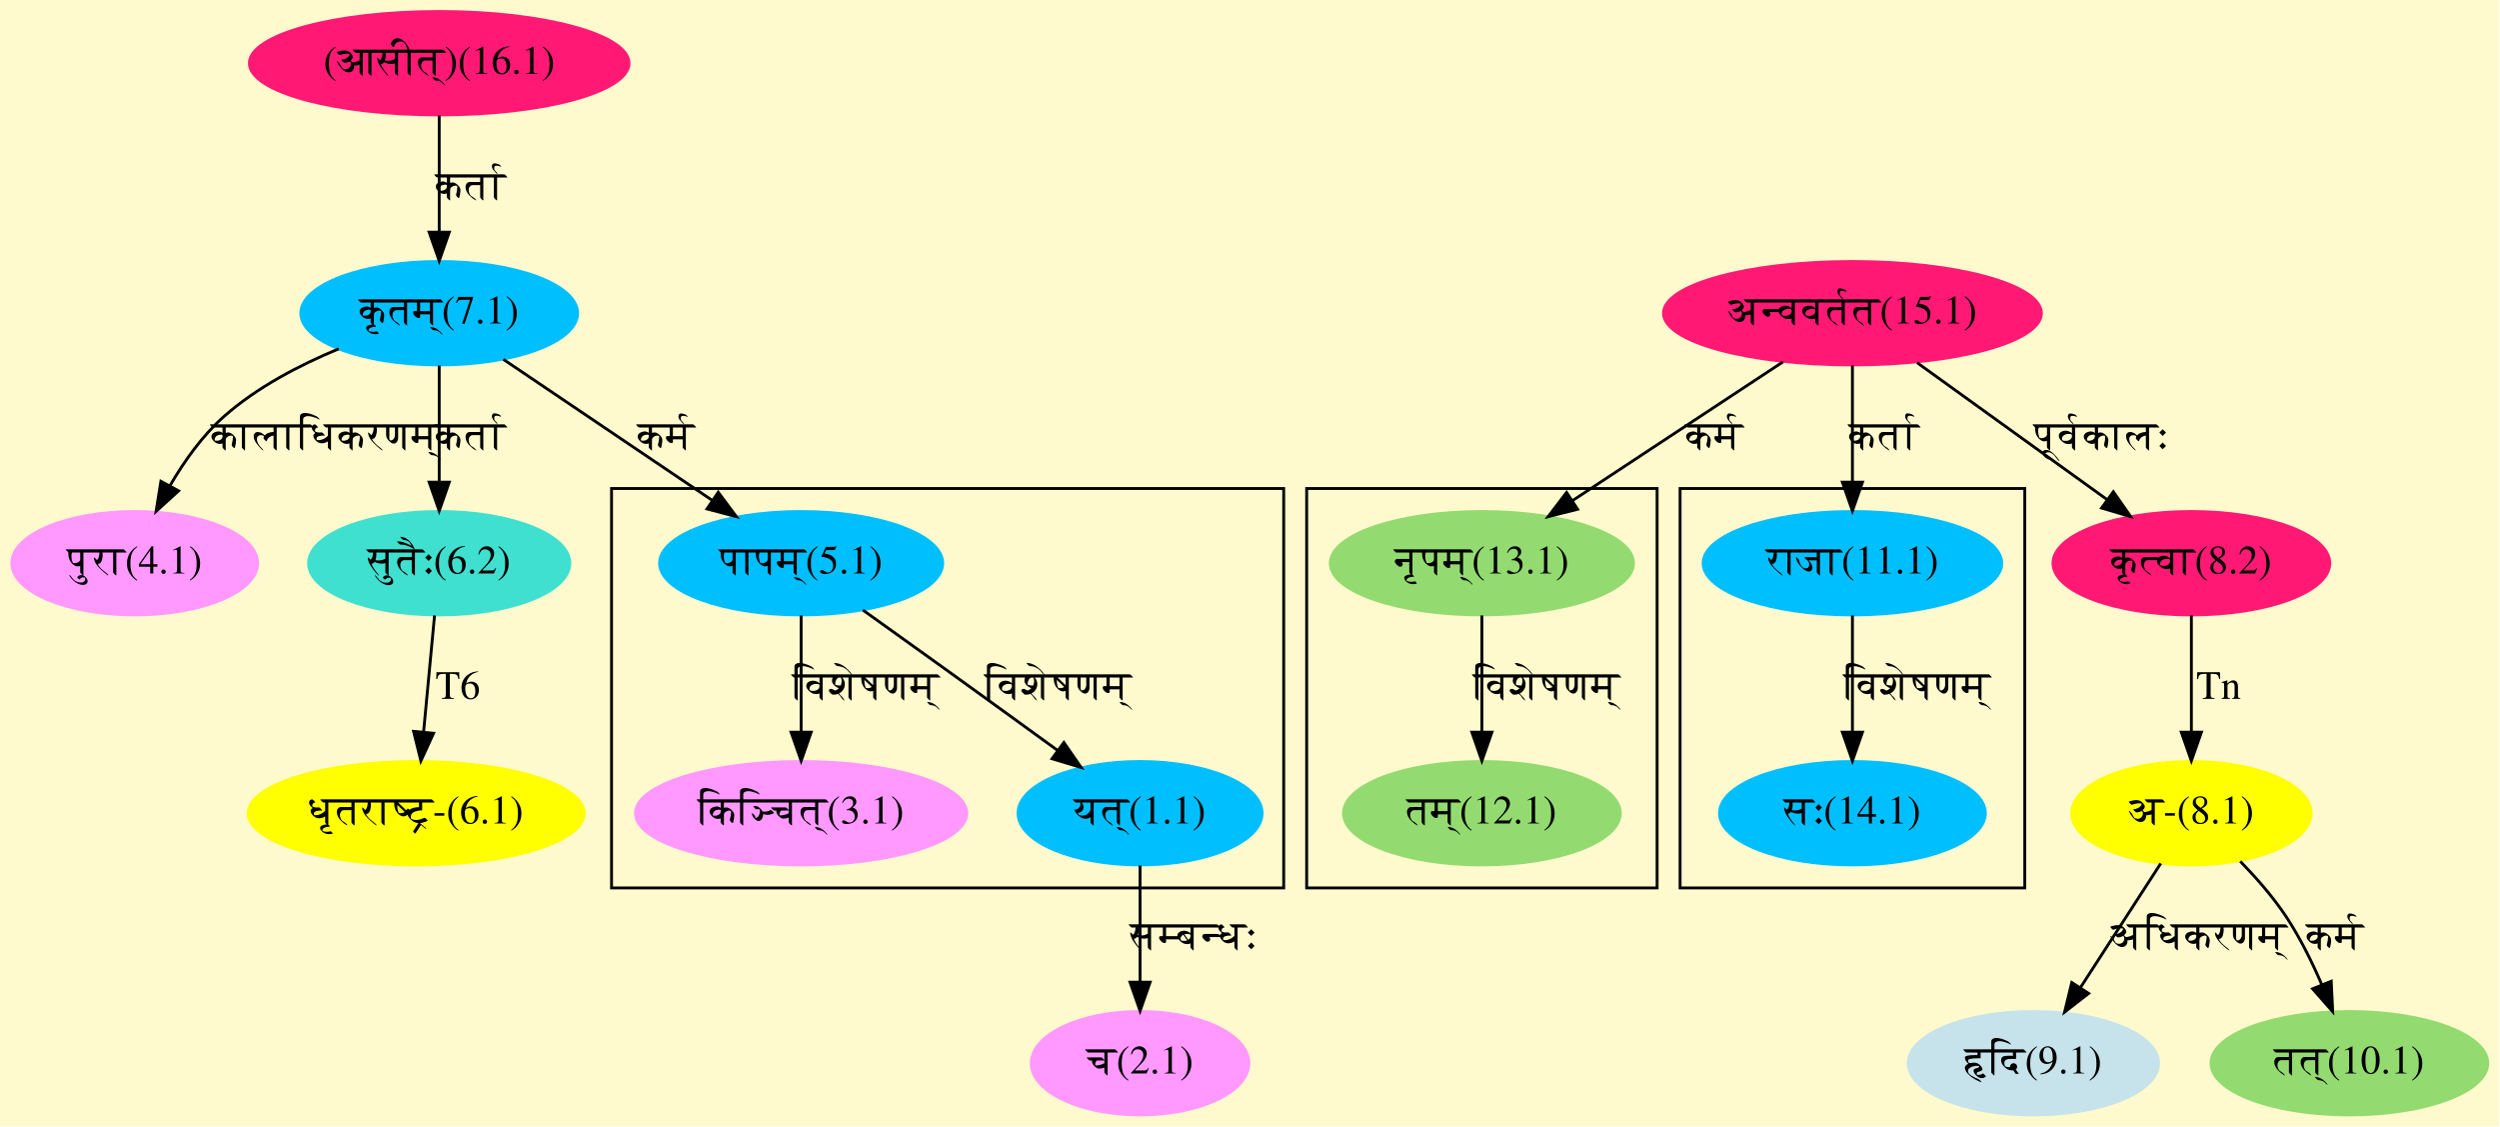
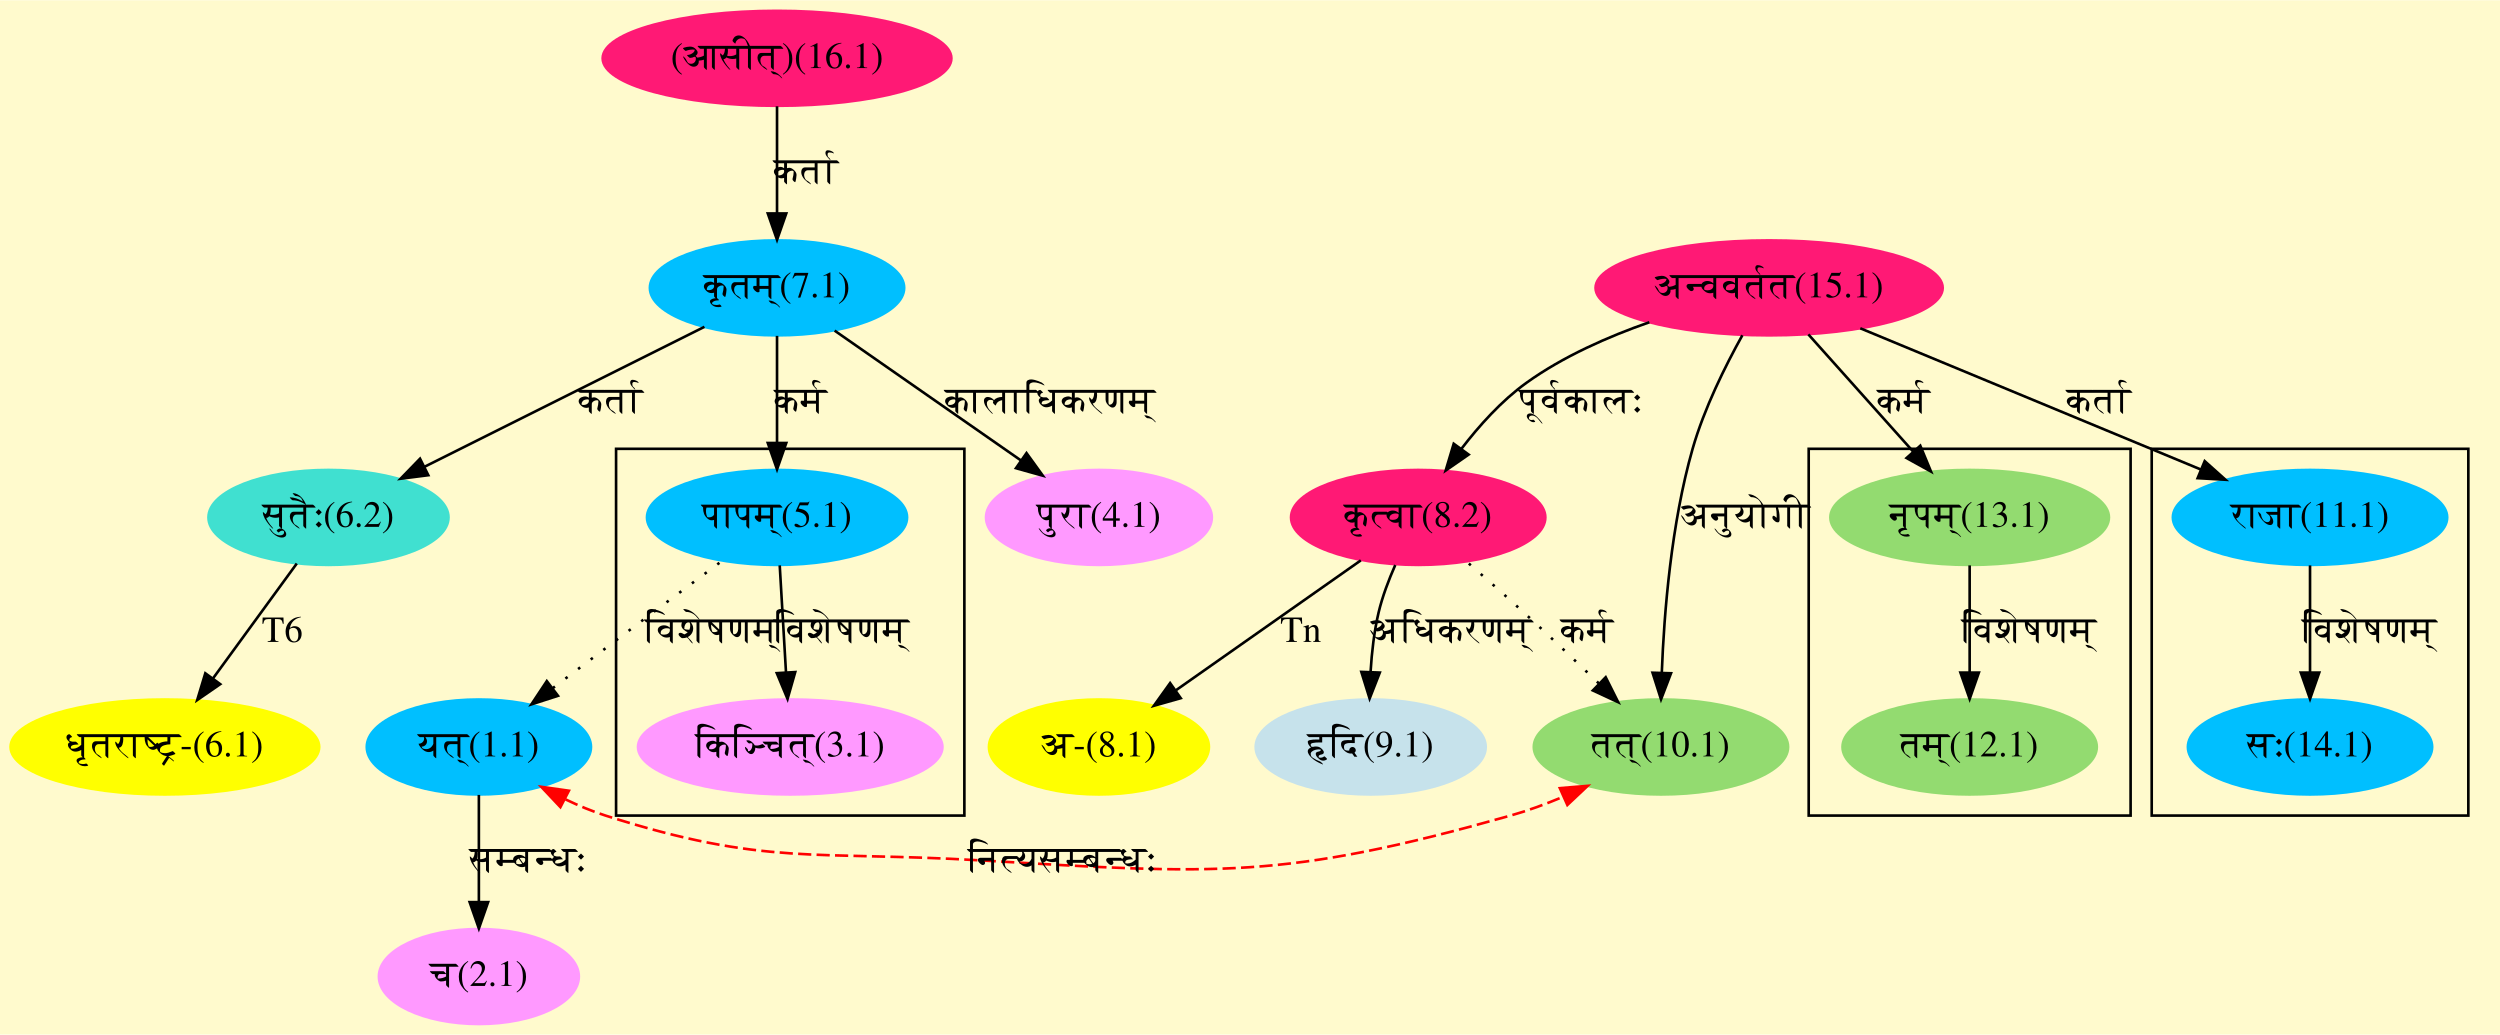
- <svg xmlns="http://www.w3.org/2000/svg" width="870pt" height="392pt" viewBox="0.00 0.00 869.99 392.00">
+ <svg xmlns="http://www.w3.org/2000/svg" width="947pt" height="392pt" viewBox="0.00 0.00 947.49 392.00">
  <g id="graph0" class="graph" transform="scale(1 1) rotate(0) translate(4 388)">
-     <polygon fill="#fffacd" stroke="transparent" points="-4,4 -4,-388 865.99,-388 865.99,4 -4,4" />
+     <polygon fill="#fffacd" stroke="transparent" points="-4,4 -4,-388 943.49,-388 943.49,4 -4,4" />
    <g id="clust1" class="cluster">
-       <polygon fill="#fffacd" stroke="black" points="208.9,-79 208.9,-218 442.9,-218 442.9,-79 208.9,-79" />
+       <polygon fill="#fffacd" stroke="black" points="229.49,-79 229.49,-218 361.49,-218 361.49,-79 229.49,-79" />
    </g>
    <g id="clust2" class="cluster">
-       <polygon fill="#fffacd" stroke="black" points="450.9,-79 450.9,-218 572.9,-218 572.9,-79 450.9,-79" />
+       <polygon fill="#fffacd" stroke="black" points="681.49,-79 681.49,-218 803.49,-218 803.49,-79 681.49,-79" />
    </g>
    <g id="clust3" class="cluster">
-       <polygon fill="#fffacd" stroke="black" points="580.9,-79 580.9,-218 700.9,-218 700.9,-79 580.9,-79" />
+       <polygon fill="#fffacd" stroke="black" points="811.49,-79 811.49,-218 931.49,-218 931.49,-79 811.49,-79" />
    </g>
    <g id="node1" class="node">
-       <ellipse fill="#00bfff" stroke="#00bfff" cx="392.9" cy="-105" rx="42.49" ry="18" />
-       <text text-anchor="middle" x="392.9" y="-101.3" font-family="Times,serif" font-size="14.00">यत्(1.1)</text>
+       <ellipse fill="#00bfff" stroke="#00bfff" cx="177.49" cy="-105" rx="42.49" ry="18" />
+       <text text-anchor="middle" x="177.49" y="-101.3" font-family="Times,serif" font-size="14.00">यत्(1.1)</text>
    </g>
    <g id="node2" class="node">
-       <ellipse fill="#00bfff" stroke="#00bfff" cx="274.9" cy="-192" rx="49.29" ry="18" />
-       <text text-anchor="middle" x="274.9" y="-188.3" font-family="Times,serif" font-size="14.00">पापम्(5.1)</text>
+       <ellipse fill="#00bfff" stroke="#00bfff" cx="290.49" cy="-192" rx="49.29" ry="18" />
+       <text text-anchor="middle" x="290.49" y="-188.3" font-family="Times,serif" font-size="14.00">पापम्(5.1)</text>
+     </g>
+     <g id="edge2" class="edge">
+       <path fill="none" stroke="black" stroke-dasharray="1,5" d="M205.51,-127.31C217.23,-136.2 231.01,-146.62 243.49,-156 251.95,-162.35 261.3,-169.32 269.41,-175.36" />
+       <polygon fill="black" stroke="black" points="207.47,-124.4 197.39,-121.14 203.24,-129.97 207.47,-124.4" />
+       <text text-anchor="middle" x="265.99" y="-144.8" font-family="Times,serif" font-size="14.00">विशेषणम्</text>
+     </g>
+     <g id="node8" class="node">
+       <ellipse fill="#93db70" stroke="#93db70" cx="625.49" cy="-105" rx="48.19" ry="18" />
+       <text text-anchor="middle" x="625.49" y="-101.3" font-family="Times,serif" font-size="14.00">तत्(10.1)</text>
    </g>
    <g id="edge1" class="edge">
-       <path fill="none" stroke="black" d="M364.22,-126.84C351.84,-135.83 337.17,-146.45 323.9,-156 314.9,-162.47 304.95,-169.58 296.39,-175.7" />
-       <polygon fill="black" stroke="black" points="366.36,-129.62 372.39,-120.91 362.24,-123.96 366.36,-129.62" />
-       <text text-anchor="middle" x="364.4" y="-144.8" font-family="Times,serif" font-size="14.00">विशेषणम्</text>
+       <path fill="none" stroke="red" stroke-dasharray="5,2" d="M210.33,-85.14C215.28,-82.76 220.43,-80.61 225.49,-79 286.28,-59.69 304.32,-65.78 367.99,-62 457.27,-56.69 482.41,-54.75 568.49,-79 575.11,-80.86 581.93,-83.39 588.45,-86.14" />
+       <polygon fill="red" stroke="red" points="208.39,-82.2 201.12,-89.91 211.61,-88.42 208.39,-82.2" />
+       <polygon fill="red" stroke="red" points="587.17,-89.4 597.73,-90.27 590.02,-83.01 587.17,-89.4" />
+       <text text-anchor="middle" x="398.49" y="-57.8" font-family="Times,serif" font-size="14.00">नित्यसम्बन्धः</text>
+     </g>
+     <g id="node11" class="node">
+       <ellipse fill="#00bfff" stroke="#00bfff" cx="290.49" cy="-279" rx="48.19" ry="18" />
+       <text text-anchor="middle" x="290.49" y="-275.3" font-family="Times,serif" font-size="14.00">कृतम्(7.1)</text>
+     </g>
+     <g id="edge6" class="edge">
+       <path fill="none" stroke="black" d="M290.49,-220.27C290.49,-233.58 290.49,-249.19 290.49,-260.82" />
+       <polygon fill="black" stroke="black" points="293.99,-220.2 290.49,-210.2 286.99,-220.2 293.99,-220.2" />
+       <text text-anchor="middle" x="299.49" y="-231.8" font-family="Times,serif" font-size="14.00">कर्म</text>
+     </g>
+     <g id="node3" class="node">
+       <ellipse fill="#ff99ff" stroke="#ff99ff" cx="295.49" cy="-105" rx="57.69" ry="18" />
+       <text text-anchor="middle" x="295.49" y="-101.3" font-family="Times,serif" font-size="14.00">किञ्चित्(3.1)</text>
+     </g>
+     <g id="edge4" class="edge">
+       <path fill="none" stroke="black" d="M293.89,-133.27C293.11,-146.58 292.19,-162.19 291.51,-173.82" />
+       <polygon fill="black" stroke="black" points="297.39,-133.39 294.48,-123.2 290.4,-132.98 297.39,-133.39" />
+       <text text-anchor="middle" x="314.99" y="-144.8" font-family="Times,serif" font-size="14.00">विशेषणम्</text>
+     </g>
+     <g id="node4" class="node">
+       <ellipse fill="#93db70" stroke="#93db70" cx="742.49" cy="-105" rx="48.19" ry="18" />
+       <text text-anchor="middle" x="742.49" y="-101.3" font-family="Times,serif" font-size="14.00">तम्(12.1)</text>
+     </g>
+     <g id="node5" class="node">
+       <ellipse fill="#93db70" stroke="#93db70" cx="742.49" cy="-192" rx="52.79" ry="18" />
+       <text text-anchor="middle" x="742.49" y="-188.3" font-family="Times,serif" font-size="14.00">नृपम्(13.1)</text>
+     </g>
+     <g id="edge16" class="edge">
+       <path fill="none" stroke="black" d="M742.49,-133.27C742.49,-146.58 742.49,-162.19 742.49,-173.82" />
+       <polygon fill="black" stroke="black" points="745.99,-133.2 742.49,-123.2 738.99,-133.2 745.99,-133.2" />
+       <text text-anchor="middle" x="764.99" y="-144.8" font-family="Times,serif" font-size="14.00">विशेषणम्</text>
+     </g>
+     <g id="node17" class="node">
+       <ellipse fill="#ff1975" stroke="#ff1975" cx="666.49" cy="-279" rx="65.79" ry="18" />
+       <text text-anchor="middle" x="666.49" y="-275.3" font-family="Times,serif" font-size="14.00">अन्ववर्तत(15.1)</text>
+     </g>
+     <g id="edge17" class="edge">
+       <path fill="none" stroke="black" d="M721.16,-216.86C708.48,-231.05 692.7,-248.69 681.36,-261.37" />
+       <polygon fill="black" stroke="black" points="723.78,-219.18 727.84,-209.39 718.57,-214.51 723.78,-219.18" />
+       <text text-anchor="middle" x="717.49" y="-231.8" font-family="Times,serif" font-size="14.00">कर्म</text>
+     </g>
+     <g id="node6" class="node">
+       <ellipse fill="#00bfff" stroke="#00bfff" cx="871.49" cy="-105" rx="46.29" ry="18" />
+       <text text-anchor="middle" x="871.49" y="-101.3" font-family="Times,serif" font-size="14.00">सः(14.1)</text>
+     </g>
+     <g id="node7" class="node">
+       <ellipse fill="#00bfff" stroke="#00bfff" cx="871.49" cy="-192" rx="51.99" ry="18" />
+       <text text-anchor="middle" x="871.49" y="-188.3" font-family="Times,serif" font-size="14.00">राजा(11.1)</text>
+     </g>
+     <g id="edge18" class="edge">
+       <path fill="none" stroke="black" d="M871.49,-133.27C871.49,-146.58 871.49,-162.19 871.49,-173.82" />
+       <polygon fill="black" stroke="black" points="874.99,-133.2 871.49,-123.2 867.99,-133.2 874.99,-133.2" />
+       <text text-anchor="middle" x="893.99" y="-144.8" font-family="Times,serif" font-size="14.00">विशेषणम्</text>
+     </g>
+     <g id="edge15" class="edge">
+       <path fill="none" stroke="black" d="M830.22,-210.11C792.28,-225.84 736.68,-248.9 701.04,-263.68" />
+       <polygon fill="black" stroke="black" points="831.57,-213.34 839.46,-206.28 828.89,-206.88 831.57,-213.34" />
+       <text text-anchor="middle" x="791.49" y="-231.8" font-family="Times,serif" font-size="14.00">कर्ता</text>
+     </g>
+     <g id="node16" class="node">
+       <ellipse fill="#ff1975" stroke="#ff1975" cx="533.49" cy="-192" rx="48.19" ry="18" />
+       <text text-anchor="middle" x="533.49" y="-188.3" font-family="Times,serif" font-size="14.00">कृत्वा(8.2)</text>
+     </g>
+     <g id="edge14" class="edge">
+       <path fill="none" stroke="black" stroke-dasharray="1,5" d="M601.93,-129.11C593.09,-137.65 582.92,-147.36 573.49,-156 566.56,-162.36 558.8,-169.21 551.97,-175.15" />
+       <polygon fill="black" stroke="black" points="604.55,-131.44 609.29,-121.96 599.68,-126.42 604.55,-131.44" />
+       <text text-anchor="middle" x="597.49" y="-144.8" font-family="Times,serif" font-size="14.00">कर्म</text>
+     </g>
+     <g id="edge13" class="edge">
+       <path fill="none" stroke="black" d="M625.81,-133.1C626.69,-156.1 629.42,-189.76 637.49,-218 641.85,-233.24 649.85,-249.35 656.35,-261.04" />
+       <polygon fill="black" stroke="black" points="629.31,-132.94 625.52,-123.04 622.31,-133.14 629.31,-132.94" />
+       <text text-anchor="middle" x="657.49" y="-188.3" font-family="Times,serif" font-size="14.00">अनुयोगी</text>
+     </g>
+     <g id="node9" class="node">
+       <ellipse fill="#ff99ff" stroke="#ff99ff" cx="177.49" cy="-18" rx="37.89" ry="18" />
+       <text text-anchor="middle" x="177.49" y="-14.3" font-family="Times,serif" font-size="14.00">च(2.1)</text>
+     </g>
+     <g id="edge3" class="edge">
+       <path fill="none" stroke="black" d="M177.49,-46.27C177.49,-59.58 177.49,-75.19 177.49,-86.82" />
+       <polygon fill="black" stroke="black" points="180.99,-46.2 177.49,-36.2 173.99,-46.2 180.99,-46.2" />
+       <text text-anchor="middle" x="195.99" y="-57.8" font-family="Times,serif" font-size="14.00">सम्बन्धः</text>
    </g>
    <g id="node10" class="node">
-       <ellipse fill="#00bfff" stroke="#00bfff" cx="148.9" cy="-279" rx="48.19" ry="18" />
-       <text text-anchor="middle" x="148.9" y="-275.3" font-family="Times,serif" font-size="14.00">कृतम्(7.1)</text>
+       <ellipse fill="#ff99ff" stroke="#ff99ff" cx="412.49" cy="-192" rx="42.79" ry="18" />
+       <text text-anchor="middle" x="412.49" y="-188.3" font-family="Times,serif" font-size="14.00">पुरा(4.1)</text>
    </g>
    <g id="edge5" class="edge">
-       <path fill="none" stroke="black" d="M243.84,-213.95C221.32,-229.14 191.41,-249.32 171.23,-262.94" />
-       <polygon fill="black" stroke="black" points="246.04,-216.69 252.37,-208.2 242.12,-210.89 246.04,-216.69" />
-       <text text-anchor="middle" x="227.9" y="-231.8" font-family="Times,serif" font-size="14.00">कर्म</text>
+       <path fill="none" stroke="black" d="M383,-213.55C361.21,-228.73 332.04,-249.06 312.32,-262.79" />
+       <polygon fill="black" stroke="black" points="385.04,-216.39 391.24,-207.81 381.04,-210.65 385.04,-216.39" />
+       <text text-anchor="middle" x="393.99" y="-231.8" font-family="Times,serif" font-size="14.00">कालाधिकरणम्</text>
    </g>
-     <g id="node3" class="node">
-       <ellipse fill="#ff99ff" stroke="#ff99ff" cx="274.9" cy="-105" rx="57.69" ry="18" />
-       <text text-anchor="middle" x="274.9" y="-101.3" font-family="Times,serif" font-size="14.00">किञ्चित्(3.1)</text>
+     <g id="node14" class="node">
+       <ellipse fill="#ff1975" stroke="#ff1975" cx="290.49" cy="-366" rx="66.09" ry="18" />
+       <text text-anchor="middle" x="290.49" y="-362.3" font-family="Times,serif" font-size="14.00">(आसीत्)(16.1)</text>
    </g>
-     <g id="edge3" class="edge">
-       <path fill="none" stroke="black" d="M274.9,-133.27C274.9,-146.58 274.9,-162.19 274.9,-173.82" />
-       <polygon fill="black" stroke="black" points="278.4,-133.2 274.9,-123.2 271.4,-133.2 278.4,-133.2" />
-       <text text-anchor="middle" x="297.4" y="-144.8" font-family="Times,serif" font-size="14.00">विशेषणम्</text>
+     <g id="edge9" class="edge">
+       <path fill="none" stroke="black" d="M290.49,-307.27C290.49,-320.58 290.49,-336.19 290.49,-347.82" />
+       <polygon fill="black" stroke="black" points="293.99,-307.2 290.49,-297.2 286.99,-307.2 293.99,-307.2" />
+       <text text-anchor="middle" x="301.49" y="-318.8" font-family="Times,serif" font-size="14.00">कर्ता</text>
    </g>
-     <g id="node4" class="node">
-       <ellipse fill="#93db70" stroke="#93db70" cx="511.9" cy="-105" rx="48.19" ry="18" />
-       <text text-anchor="middle" x="511.9" y="-101.3" font-family="Times,serif" font-size="14.00">तम्(12.1)</text>
-     </g>
-     <g id="node5" class="node">
-       <ellipse fill="#93db70" stroke="#93db70" cx="511.9" cy="-192" rx="52.79" ry="18" />
-       <text text-anchor="middle" x="511.9" y="-188.3" font-family="Times,serif" font-size="14.00">नृपम्(13.1)</text>
-     </g>
-     <g id="edge14" class="edge">
-       <path fill="none" stroke="black" d="M511.9,-133.27C511.9,-146.58 511.9,-162.19 511.9,-173.82" />
-       <polygon fill="black" stroke="black" points="515.4,-133.2 511.9,-123.2 508.4,-133.2 515.4,-133.2" />
-       <text text-anchor="middle" x="534.4" y="-144.8" font-family="Times,serif" font-size="14.00">विशेषणम्</text>
-     </g>
-     <g id="node16" class="node">
-       <ellipse fill="#ff1975" stroke="#ff1975" cx="640.9" cy="-279" rx="65.79" ry="18" />
-       <text text-anchor="middle" x="640.9" y="-275.3" font-family="Times,serif" font-size="14.00">अन्ववर्तत(15.1)</text>
-     </g>
-     <g id="edge15" class="edge">
-       <path fill="none" stroke="black" d="M543.53,-213.84C566.11,-228.72 596.04,-248.44 616.72,-262.07" />
-       <polygon fill="black" stroke="black" points="545.23,-210.78 534.96,-208.2 541.38,-216.62 545.23,-210.78" />
-       <text text-anchor="middle" x="592.9" y="-231.8" font-family="Times,serif" font-size="14.00">कर्म</text>
-     </g>
-     <g id="node6" class="node">
-       <ellipse fill="#00bfff" stroke="#00bfff" cx="640.9" cy="-105" rx="46.29" ry="18" />
-       <text text-anchor="middle" x="640.9" y="-101.3" font-family="Times,serif" font-size="14.00">सः(14.1)</text>
-     </g>
-     <g id="node7" class="node">
-       <ellipse fill="#00bfff" stroke="#00bfff" cx="640.9" cy="-192" rx="51.99" ry="18" />
-       <text text-anchor="middle" x="640.9" y="-188.3" font-family="Times,serif" font-size="14.00">राजा(11.1)</text>
-     </g>
-     <g id="edge16" class="edge">
-       <path fill="none" stroke="black" d="M640.9,-133.27C640.9,-146.58 640.9,-162.19 640.9,-173.82" />
-       <polygon fill="black" stroke="black" points="644.4,-133.2 640.9,-123.2 637.4,-133.2 644.4,-133.2" />
-       <text text-anchor="middle" x="663.4" y="-144.8" font-family="Times,serif" font-size="14.00">विशेषणम्</text>
-     </g>
-     <g id="edge13" class="edge">
-       <path fill="none" stroke="black" d="M640.9,-220.27C640.9,-233.58 640.9,-249.19 640.9,-260.82" />
-       <polygon fill="black" stroke="black" points="644.4,-220.2 640.9,-210.2 637.4,-220.2 644.4,-220.2" />
-       <text text-anchor="middle" x="651.9" y="-231.8" font-family="Times,serif" font-size="14.00">कर्ता</text>
-     </g>
-     <g id="node8" class="node">
-       <ellipse fill="#ff99ff" stroke="#ff99ff" cx="392.9" cy="-18" rx="37.89" ry="18" />
-       <text text-anchor="middle" x="392.9" y="-14.3" font-family="Times,serif" font-size="14.00">च(2.1)</text>
-     </g>
-     <g id="edge2" class="edge">
-       <path fill="none" stroke="black" d="M392.9,-46.27C392.9,-59.58 392.9,-75.19 392.9,-86.82" />
-       <polygon fill="black" stroke="black" points="396.4,-46.2 392.9,-36.2 389.4,-46.2 396.4,-46.2" />
-       <text text-anchor="middle" x="411.4" y="-57.8" font-family="Times,serif" font-size="14.00">सम्बन्धः</text>
-     </g>
-     <g id="node9" class="node">
-       <ellipse fill="#ff99ff" stroke="#ff99ff" cx="42.9" cy="-192" rx="42.79" ry="18" />
-       <text text-anchor="middle" x="42.9" y="-188.3" font-family="Times,serif" font-size="14.00">पुरा(4.1)</text>
-     </g>
-     <g id="edge4" class="edge">
-       <path fill="none" stroke="black" d="M55.13,-218.93C60.06,-227.39 66.38,-236.33 73.9,-243 85.39,-253.21 100.38,-261 113.93,-266.61" />
-       <polygon fill="black" stroke="black" points="58.17,-217.18 50.33,-210.05 52.01,-220.51 58.17,-217.18" />
-       <text text-anchor="middle" x="109.4" y="-231.8" font-family="Times,serif" font-size="14.00">कालाधिकरणम्</text>
+     <g id="node12" class="node">
+       <ellipse fill="#ffff00" stroke="#ffff00" cx="58.49" cy="-105" rx="58.49" ry="18" />
+       <text text-anchor="middle" x="58.49" y="-101.3" font-family="Times,serif" font-size="14.00">धृतराष्ट्र-(6.1)</text>
    </g>
    <g id="node13" class="node">
-       <ellipse fill="#ff1975" stroke="#ff1975" cx="148.9" cy="-366" rx="66.09" ry="18" />
-       <text text-anchor="middle" x="148.9" y="-362.3" font-family="Times,serif" font-size="14.00">(आसीत्)(16.1)</text>
+       <ellipse fill="#40e0d0" stroke="#40e0d0" cx="120.49" cy="-192" rx="45.49" ry="18" />
+       <text text-anchor="middle" x="120.49" y="-188.3" font-family="Times,serif" font-size="14.00">सुतैः(6.2)</text>
+     </g>
+     <g id="edge7" class="edge">
+       <path fill="none" stroke="black" d="M76.78,-131.06C87.01,-145.09 99.48,-162.19 108.48,-174.53" />
+       <polygon fill="black" stroke="black" points="79.46,-128.81 70.74,-122.79 73.81,-132.93 79.46,-128.81" />
+       <text text-anchor="middle" x="102.99" y="-144.8" font-family="Times,serif" font-size="14.00">T6</text>
    </g>
    <g id="edge8" class="edge">
-       <path fill="none" stroke="black" d="M148.9,-307.27C148.9,-320.58 148.9,-336.19 148.9,-347.82" />
-       <polygon fill="black" stroke="black" points="152.4,-307.2 148.9,-297.2 145.4,-307.2 152.4,-307.2" />
-       <text text-anchor="middle" x="159.9" y="-318.8" font-family="Times,serif" font-size="14.00">कर्ता</text>
-     </g>
-     <g id="node11" class="node">
-       <ellipse fill="#ffff00" stroke="#ffff00" cx="140.9" cy="-105" rx="58.49" ry="18" />
-       <text text-anchor="middle" x="140.9" y="-101.3" font-family="Times,serif" font-size="14.00">धृतराष्ट्र-(6.1)</text>
-     </g>
-     <g id="node12" class="node">
-       <ellipse fill="#40e0d0" stroke="#40e0d0" cx="148.9" cy="-192" rx="45.49" ry="18" />
-       <text text-anchor="middle" x="148.9" y="-188.3" font-family="Times,serif" font-size="14.00">सुतैः(6.2)</text>
-     </g>
-     <g id="edge6" class="edge">
-       <path fill="none" stroke="black" d="M143.46,-133.27C144.72,-146.58 146.19,-162.19 147.28,-173.82" />
-       <polygon fill="black" stroke="black" points="146.94,-132.83 142.52,-123.2 139.97,-133.49 146.94,-132.83" />
-       <text text-anchor="middle" x="155.4" y="-144.8" font-family="Times,serif" font-size="14.00">T6</text>
-     </g>
-     <g id="edge7" class="edge">
-       <path fill="none" stroke="black" d="M148.9,-220.27C148.9,-233.58 148.9,-249.19 148.9,-260.82" />
-       <polygon fill="black" stroke="black" points="152.4,-220.2 148.9,-210.2 145.4,-220.2 152.4,-220.2" />
-       <text text-anchor="middle" x="159.9" y="-231.8" font-family="Times,serif" font-size="14.00">कर्ता</text>
-     </g>
-     <g id="node14" class="node">
-       <ellipse fill="#ffff00" stroke="#ffff00" cx="758.9" cy="-105" rx="41.69" ry="18" />
-       <text text-anchor="middle" x="758.9" y="-101.3" font-family="Times,serif" font-size="14.00">अ-(8.1)</text>
+       <path fill="none" stroke="black" d="M156.79,-211.15C188.59,-227.05 234.1,-249.8 262.97,-264.24" />
+       <polygon fill="black" stroke="black" points="158.32,-208 147.81,-206.66 155.19,-214.26 158.32,-208" />
+       <text text-anchor="middle" x="227.49" y="-231.8" font-family="Times,serif" font-size="14.00">कर्ता</text>
    </g>
    <g id="node15" class="node">
-       <ellipse fill="#ff1975" stroke="#ff1975" cx="758.9" cy="-192" rx="48.19" ry="18" />
-       <text text-anchor="middle" x="758.9" y="-188.3" font-family="Times,serif" font-size="14.00">कृत्वा(8.2)</text>
-     </g>
-     <g id="edge9" class="edge">
-       <path fill="none" stroke="black" d="M758.9,-133.27C758.9,-146.58 758.9,-162.19 758.9,-173.82" />
-       <polygon fill="black" stroke="black" points="762.4,-133.2 758.9,-123.2 755.4,-133.2 762.4,-133.2" />
-       <text text-anchor="middle" x="768.4" y="-144.8" font-family="Times,serif" font-size="14.00">Tn</text>
+       <ellipse fill="#ffff00" stroke="#ffff00" cx="412.49" cy="-105" rx="41.69" ry="18" />
+       <text text-anchor="middle" x="412.49" y="-101.3" font-family="Times,serif" font-size="14.00">अ-(8.1)</text>
    </g>
    <g id="edge10" class="edge">
-       <path fill="none" stroke="black" d="M729.47,-214.2C709.02,-228.93 682.17,-248.27 663.42,-261.78" />
-       <polygon fill="black" stroke="black" points="731.73,-216.88 737.8,-208.2 727.64,-211.2 731.73,-216.88" />
-       <text text-anchor="middle" x="727.4" y="-231.8" font-family="Times,serif" font-size="14.00">पूर्वकालः</text>
-     </g>
-     <g id="node17" class="node">
-       <ellipse fill="#c6e2eb" stroke="#c6e2eb" cx="703.9" cy="-18" rx="43.59" ry="18" />
-       <text text-anchor="middle" x="703.9" y="-14.3" font-family="Times,serif" font-size="14.00">हृदि(9.1)</text>
+       <path fill="none" stroke="black" d="M441.75,-126.55C463.32,-141.7 492.19,-161.99 511.74,-175.72" />
+       <polygon fill="black" stroke="black" points="443.49,-123.5 433.3,-120.61 439.47,-129.22 443.49,-123.5" />
+       <text text-anchor="middle" x="488.99" y="-144.8" font-family="Times,serif" font-size="14.00">Tn</text>
    </g>
    <g id="edge11" class="edge">
-       <path fill="none" stroke="black" d="M720.37,-44.46C729.4,-58.42 740.33,-75.31 748.24,-87.53" />
-       <polygon fill="black" stroke="black" points="723.13,-42.29 714.76,-35.79 717.26,-46.09 723.13,-42.29" />
-       <text text-anchor="middle" x="761.4" y="-57.8" font-family="Times,serif" font-size="14.00">अधिकरणम्</text>
+       <path fill="none" stroke="black" d="M549.85,-217.98C556.63,-226.82 565.1,-236.24 574.49,-243 588.37,-252.98 605.44,-260.51 621.09,-265.97" />
+       <polygon fill="black" stroke="black" points="552.61,-215.82 543.91,-209.78 546.95,-219.93 552.61,-215.82" />
+       <text text-anchor="middle" x="594.99" y="-231.8" font-family="Times,serif" font-size="14.00">पूर्वकालः</text>
    </g>
    <g id="node18" class="node">
-       <ellipse fill="#93db70" stroke="#93db70" cx="813.9" cy="-18" rx="48.19" ry="18" />
-       <text text-anchor="middle" x="813.9" y="-14.3" font-family="Times,serif" font-size="14.00">तत्(10.1)</text>
+       <ellipse fill="#c6e2eb" stroke="#c6e2eb" cx="515.49" cy="-105" rx="43.59" ry="18" />
+       <text text-anchor="middle" x="515.49" y="-101.3" font-family="Times,serif" font-size="14.00">हृदि(9.1)</text>
    </g>
    <g id="edge12" class="edge">
-       <path fill="none" stroke="black" d="M804.25,-45.47C800.86,-53.33 796.68,-61.77 791.9,-69 787.38,-75.82 781.48,-82.55 775.92,-88.26" />
-       <polygon fill="black" stroke="black" points="807.59,-46.53 808.1,-35.95 801.1,-43.9 807.59,-46.53" />
-       <text text-anchor="middle" x="808.9" y="-57.8" font-family="Times,serif" font-size="14.00">कर्म</text>
+       <path fill="none" stroke="black" d="M515.45,-133.59C515.9,-140.94 516.8,-148.84 518.49,-156 519.93,-162.05 522.33,-168.37 524.8,-173.96" />
+       <polygon fill="black" stroke="black" points="518.94,-133.2 515.08,-123.34 511.94,-133.46 518.94,-133.2" />
+       <text text-anchor="middle" x="545.99" y="-144.8" font-family="Times,serif" font-size="14.00">अधिकरणम्</text>
    </g>
  </g>
</svg>
